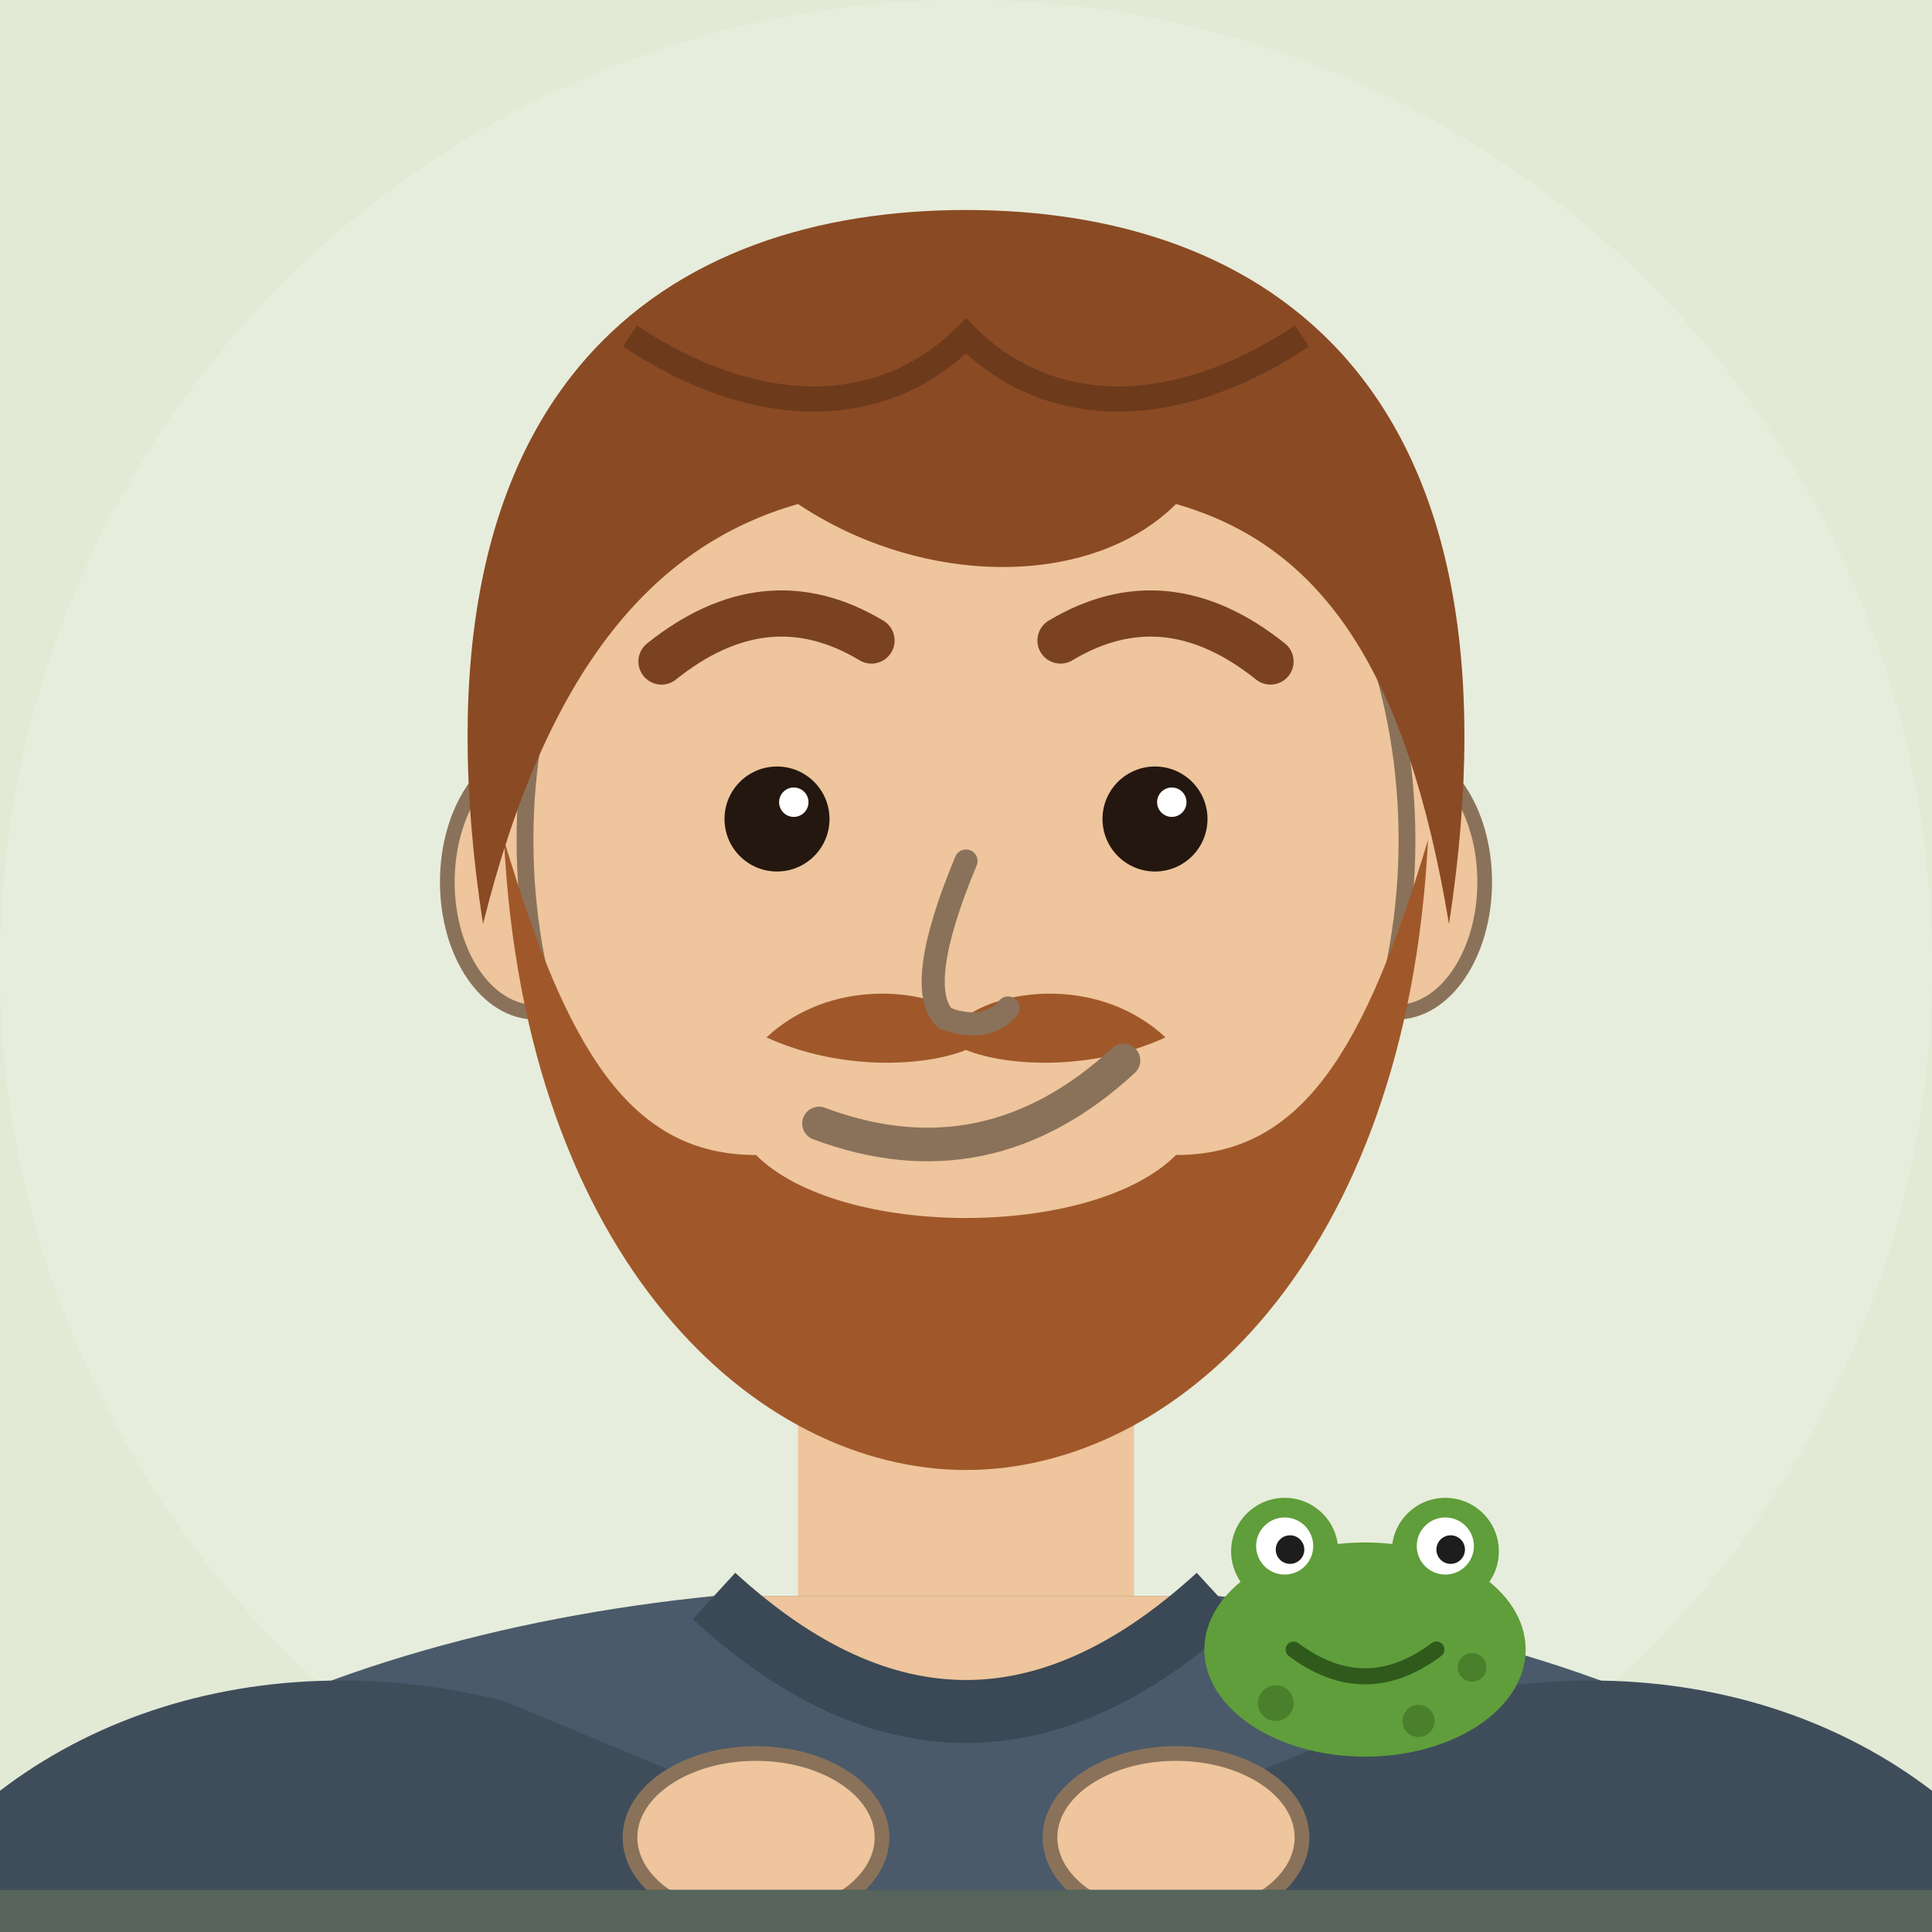
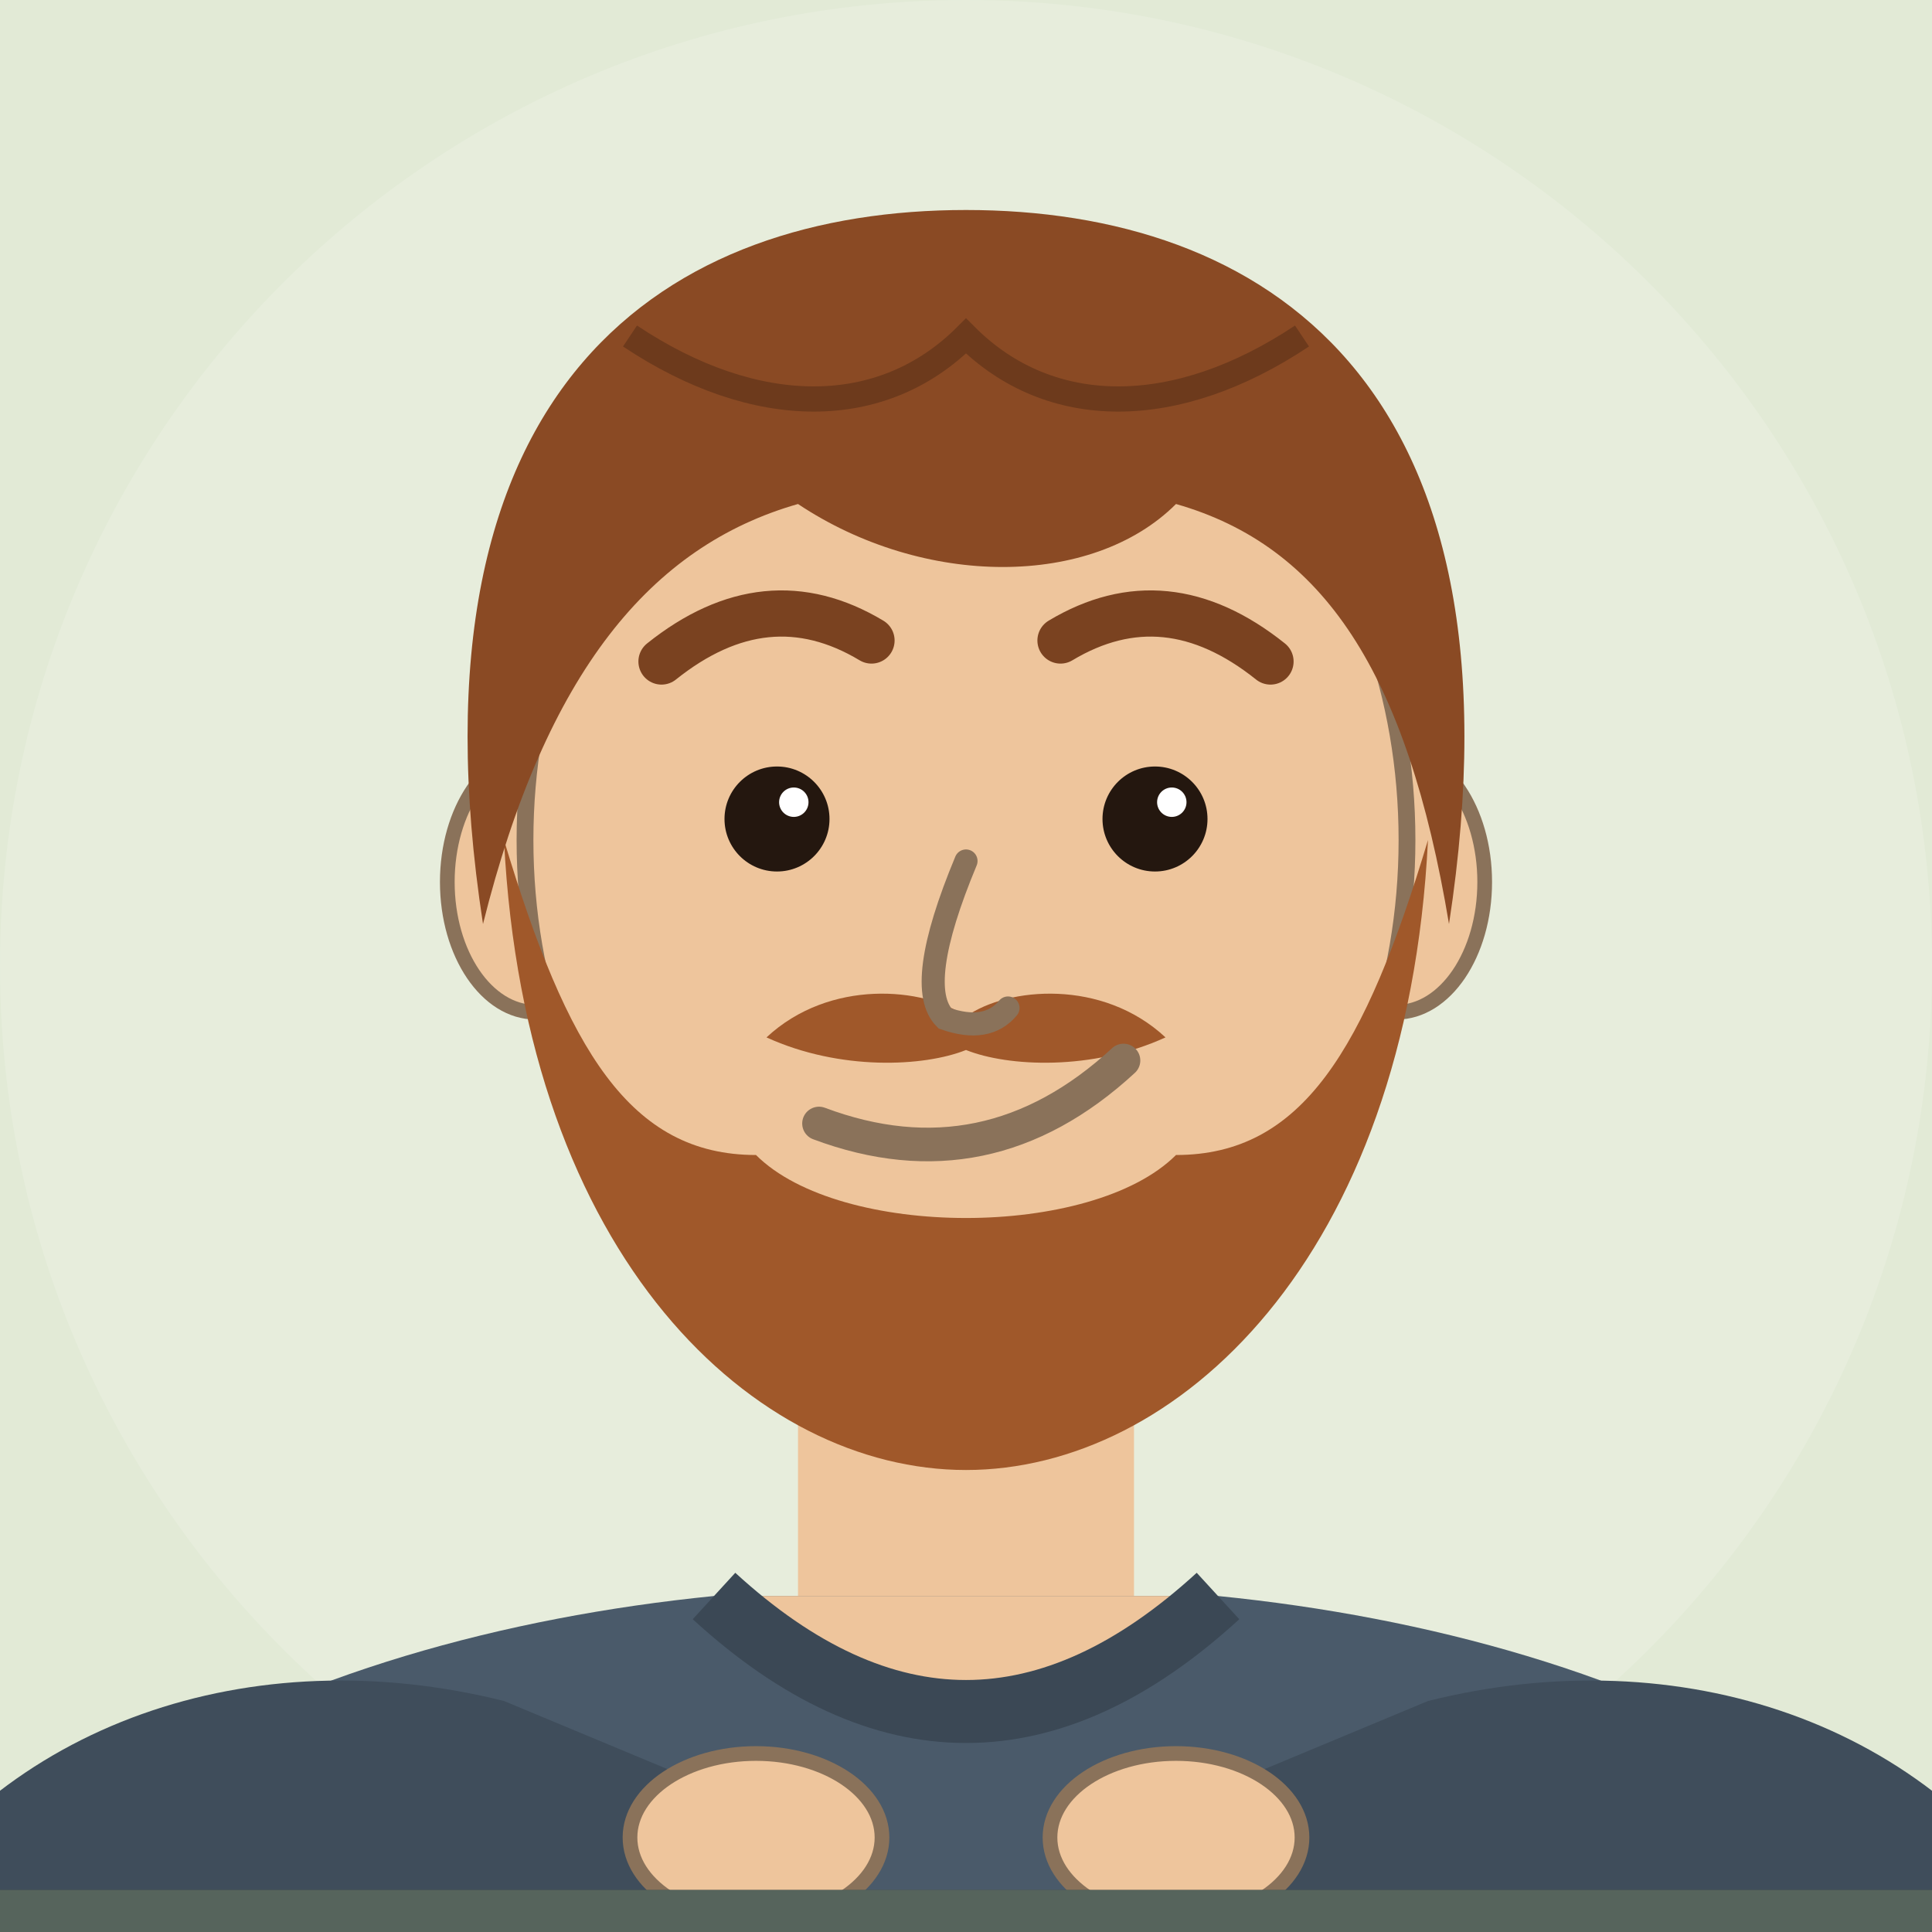
<svg xmlns="http://www.w3.org/2000/svg" viewBox="14 14 92 92" role="img" aria-label="Avatar">
  <rect width="120" height="120" rx="14" fill="#e2ead6" />
  <circle cx="60" cy="60" r="46" fill="#ffffff" opacity=".16" />
  <path d="M52,68 L52,92 Q60,97 68,92 L68,68Z" fill="#eec59c" />
  <path d="M52,74 Q60,80 68,74 L68,70 L52,70Z" fill="#8a725a" opacity=".18" />
  <path d="M6,120 C8,101 28,92 48,90 L72,90 C92,92 112,101 114,120Z" fill="#4a5a6a" />
  <path d="M48,90 Q60,101 72,90" fill="#eec59c" stroke="#3b4855" stroke-width="3" />
  <ellipse cx="39.5" cy="56" rx="4.2" ry="6.2" fill="#eec59c" stroke="#8a725a" stroke-width=".7" />
  <ellipse cx="80.5" cy="56" rx="4.2" ry="6.2" fill="#eec59c" stroke="#8a725a" stroke-width=".7" />
  <ellipse cx="60" cy="54" rx="21" ry="25" fill="#eec59c" stroke="#8a725a" stroke-width=".8" />
  <path d="M38,54 C39,74 50,84 60,84 C70,84 81,74 82,54 C79,64 76,69 70,69 C66,73 54,73 50,69 C44,69 41,64 38,54Z" fill="#a0582a" />
  <path d="M50.5,63.4 C53.5,60.6 58,61 60,62.4 C62,61 66.5,60.6 69.5,63.4 C66,65 62,64.8 60,64 C58,64.8 54,65 50.5,63.4Z" fill="#a0582a" />
  <path d="M60,55 Q57.5,61 59,62.5 Q61,63.2 62,62" fill="none" stroke="#8a725a" stroke-width="1.1" stroke-linecap="round" />
  <path d="M53,67.5 Q61,70.5 67.5,64.5" fill="none" stroke="#8a725a" stroke-width="1.6" stroke-linecap="round" />
  <circle cx="51" cy="53" r="2.5" fill="#24170f" />
  <circle cx="69" cy="53" r="2.5" fill="#24170f" />
  <circle cx="51.8" cy="52.2" r=".7" fill="#fff" />
  <circle cx="69.8" cy="52.2" r=".7" fill="#fff" />
  <path d="M45.5,45.5 Q50.5,41.5 55.5,44.5" fill="none" stroke="#7a4220" stroke-width="2.2" stroke-linecap="round" />
  <path d="M64.5,44.5 Q69.5,41.5 74.5,45.5" fill="none" stroke="#7a4220" stroke-width="2.2" stroke-linecap="round" />
  <path d="M37,58 C33,32 46,24 60,24 C74,24 87,32 83,58 C81,46 77,40 70,38 C66,42 58,42 52,38 C45,40 40,46 37,58Z" fill="#8a4a24" />
  <path d="M44,30 C50,34 56,34 60,30 C64,34 70,34 76,30" fill="none" stroke="#6d3a1c" stroke-width="1.2" />
  <path d="M8,106 C14,96 26,92 38,95 L50,100 L47,106Z" fill="#3f4d5b" />
  <path d="M112,106 C106,96 94,92 82,95 L70,100 L73,106Z" fill="#3f4d5b" />
  <ellipse cx="50" cy="101.5" rx="6" ry="4" fill="#eec59c" stroke="#8a725a" stroke-width=".7" />
  <ellipse cx="70" cy="101.5" rx="6" ry="4" fill="#eec59c" stroke="#8a725a" stroke-width=".7" />
  <rect x="0" y="104" width="120" height="16" fill="#3e4a44" />
  <rect x="0" y="104" width="120" height="2.5" fill="#56645c" />
-   <g transform="translate(79,90) scale(.85)">
-     <ellipse cx="0" cy="3" rx="9" ry="6" fill="#5f9e3a" />
-     <circle cx="-4.5" cy="-2.5" r="3" fill="#5f9e3a" />
-     <circle cx="4.5" cy="-2.5" r="3" fill="#5f9e3a" />
-     <circle cx="-4.5" cy="-2.8" r="1.6" fill="#fff" />
-     <circle cx="4.5" cy="-2.8" r="1.6" fill="#fff" />
-     <circle cx="-4.2" cy="-2.6" r=".8" fill="#1d1d1d" />
-     <circle cx="4.8" cy="-2.6" r=".8" fill="#1d1d1d" />
-     <path d="M-4,3 Q0,6 4,3" fill="none" stroke="#2f5a1c" stroke-width=".9" stroke-linecap="round" />
-     <g fill="#4a7f2c">
-       <circle cx="-5" cy="6" r="1" />
-       <circle cx="3" cy="7" r=".9" />
-       <circle cx="6" cy="4" r=".8" />
-     </g>
-   </g>
</svg>
